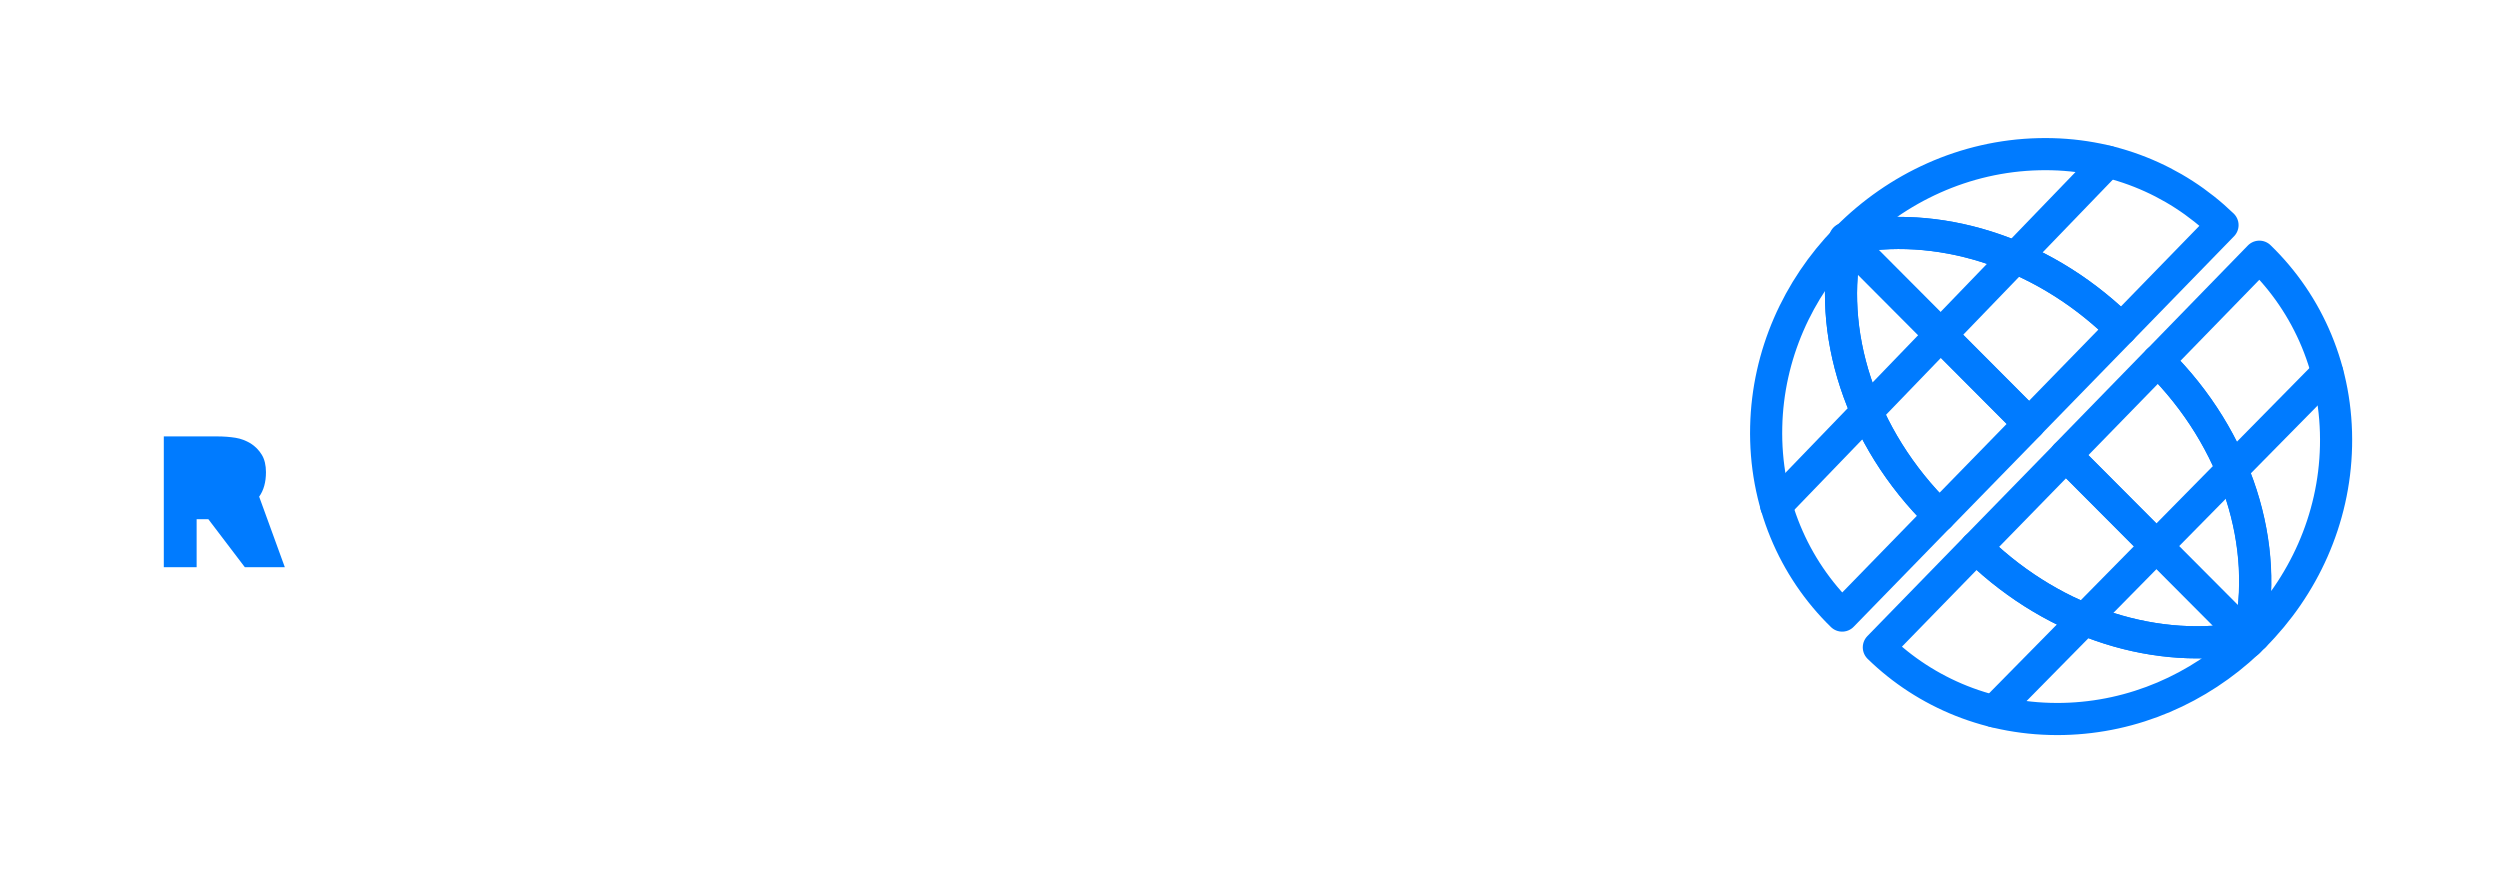
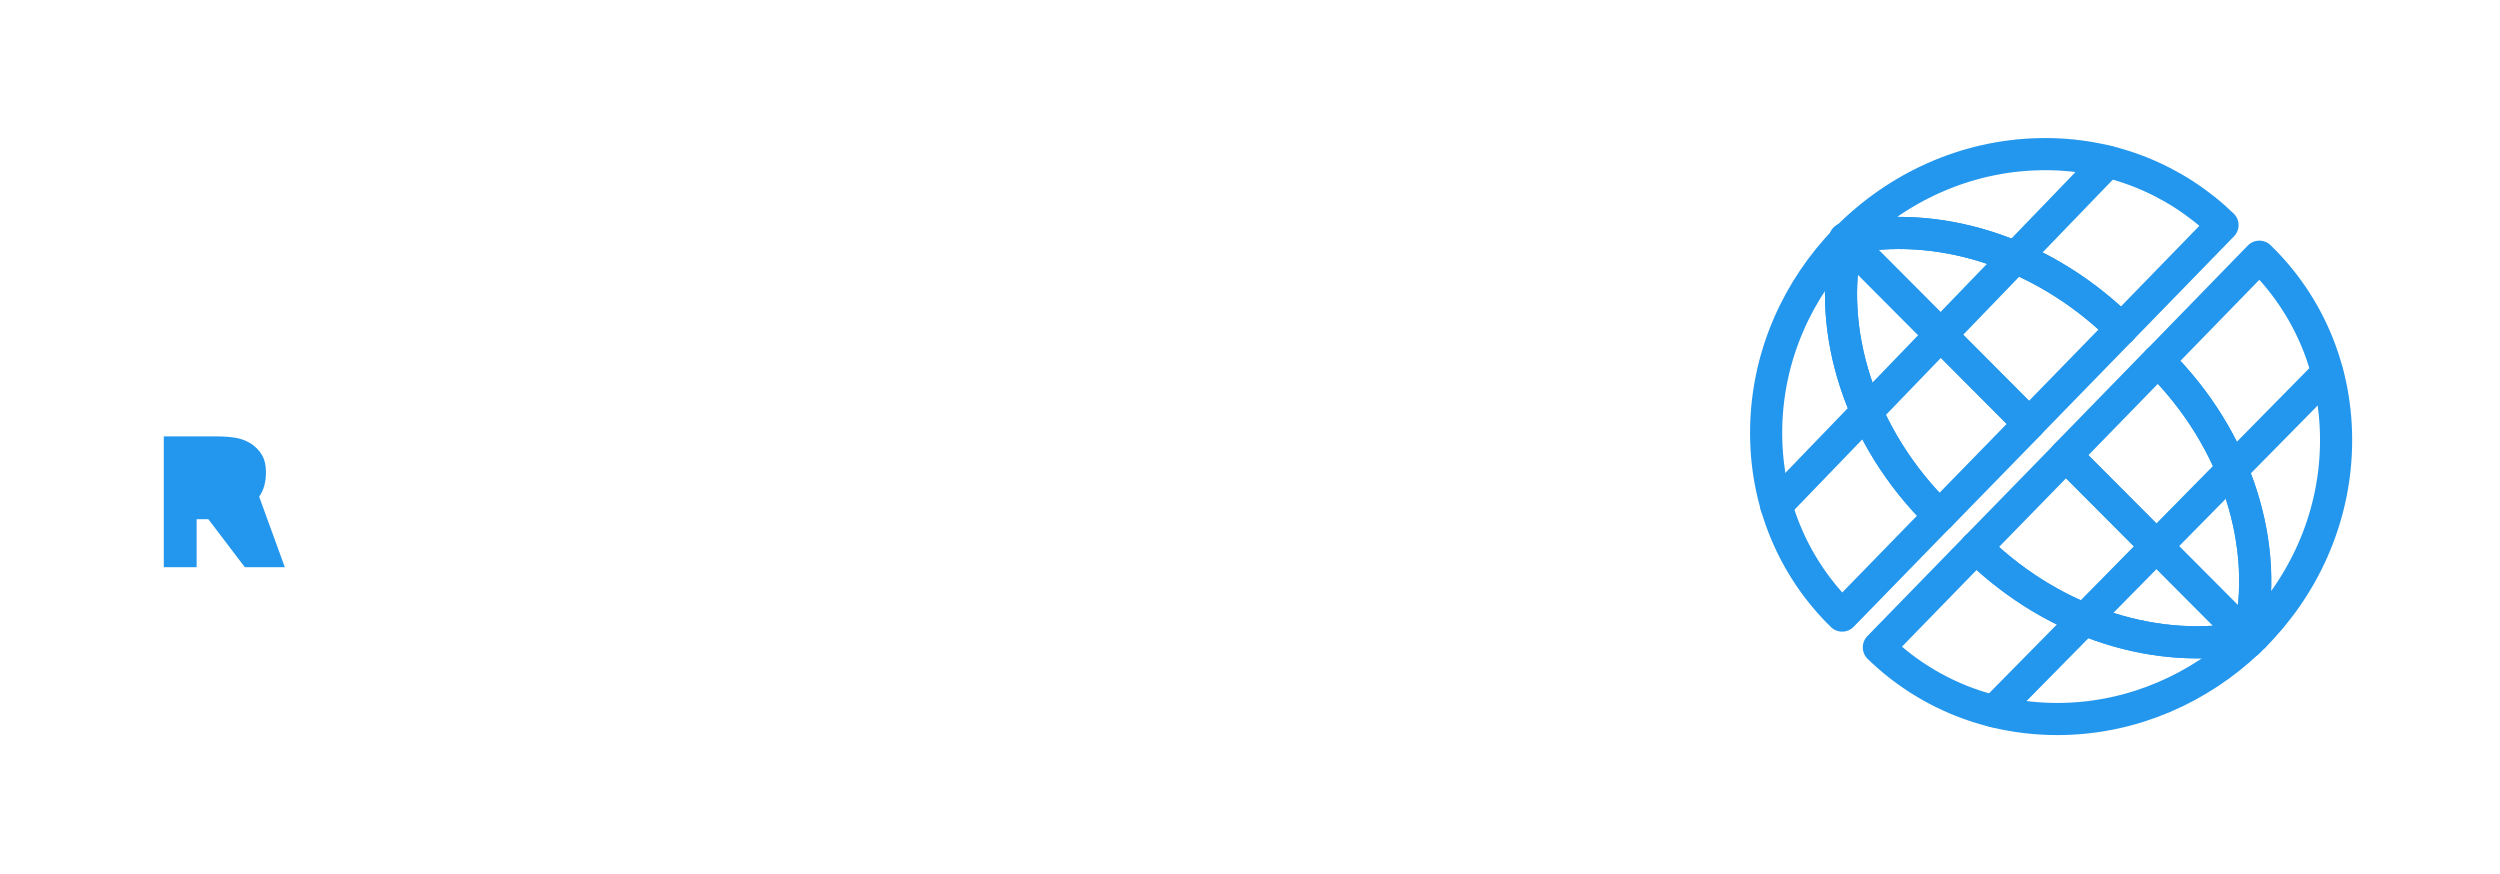
<svg xmlns="http://www.w3.org/2000/svg" version="1.1" id="Layer_1" x="0px" y="0px" width="1431.6px" height="500px" viewBox="0 0 1431.6 500" style="enable-background:new 0 0 1431.6 500;" xml:space="preserve">
  <style type="text/css">
-     .st0{fill:none;stroke:#007BFF;stroke-width:18.399;stroke-linecap:round;stroke-linejoin:round;stroke-miterlimit:10;}
-     .st1{fill:none;stroke:#007BFF;stroke-width:18.399;stroke-linecap:round;stroke-linejoin:round;stroke-miterlimit:10;}
-     .st2{fill:#007BFF;}
+     .st0{fill:none;stroke:#2396ED;stroke-width:18.399;stroke-linecap:round;stroke-linejoin:round;stroke-miterlimit:10;}
+     .st1{fill:none;stroke:#2396ED;stroke-width:18.399;stroke-linecap:round;stroke-linejoin:round;stroke-miterlimit:10;}
+     .st2{fill:#2396ED;}
</style>
  <g id="Layer_3">
    <g>
      <g>
        <path class="st0" d="M1057.6,136.5c-0.4,0-0.8,0.1-1.1,0.2l0.5,0.5l0,0C1057.1,137,1057.4,136.7,1057.6,136.5L1057.6,136.5z" />
        <path class="st0" d="M1212.6,186.3c0.7,0.7,1.4,1.4,2.1,2.2l58-59.6c-26.9-26-63.9-41.6-105.2-40.6c-42.5,1-81.3,19.3-109.7,47.9                 c-0.1,0.1-0.1,0.1-0.1,0.2C1108.3,125.9,1167.5,143.1,1212.6,186.3z" />
        <path class="st0" d="M1057.5,137.8c-11.4,51.7,7.2,112.6,53.1,157.6l51.4-52.7L1057.5,137.8z" />
        <path class="st0" d="M1057.8,136.4c-0.1,0.5-0.2,0.9-0.3,1.4L1162,242.6l52.7-54.1c-0.7-0.7-1.4-1.5-2.1-2.2                 C1167.5,143.1,1108.3,125.9,1057.8,136.4z" />
        <path class="st0" d="M1057.8,136.4c-0.1,0-0.1,0-0.2,0.1c-0.2,0.2-0.5,0.5-0.7,0.7l0.6,0.6C1057.5,137.3,1057.7,136.9,1057.8,136.4z" />
        <path class="st0" d="M1057.8,136.2c-0.1,0.1-0.2,0.2-0.3,0.3c0.1,0,0.1,0,0.2-0.1C1057.8,136.4,1057.8,136.3,1057.8,136.2z" />
        <path class="st0" d="M1057.5,137.8l-0.6-0.6c-27.3,28.1-44.6,65.9-45.5,107.2c-1,42.8,15.8,81.1,43.5,108.1l55.7-57.2                 C1064.7,250.3,1046.1,189.5,1057.5,137.8z" />
        <line class="st0" x1="1207" y1="92.6" x2="1017.1" y2="289.5" />
      </g>
      <g>
        <path class="st1" d="M1131.6,313.5c0.5,0.5,0.9,1,1.4,1.4c44.8,43,103.6,60.2,153.9,50.1L1183,260.8L1131.6,313.5z" />
        <path class="st1" d="M1286.9,365c0.3,0,0.6-0.1,0.9-0.2c12-51.8-6.3-112.9-52.1-158.2l-52.7,54.1L1286.9,365z" />
        <path class="st1" d="M1287.7,365.8c0.1-0.3,0.2-0.6,0.2-0.9c-0.3,0.1-0.6,0.1-0.9,0.2L1287.7,365.8z" />
        <path class="st1" d="M1287.7,365.8l0.7,0.7c0.8-0.8,1.6-1.5,2.4-2.3c-1,0.2-2,0.4-2.9,0.6C1287.8,365.1,1287.7,365.5,1287.7,365.8z" />
        <path class="st1" d="M1287.2,367.7c0.4-0.4,0.8-0.8,1.2-1.2l-0.7-0.7C1287.5,366.4,1287.3,367,1287.2,367.7z" />
        <path class="st1" d="M1293.8,147l-58,59.6c45.8,45.3,64.1,106.5,52.1,158.2c1-0.2,2-0.4,2.9-0.6c28.1-28.2,46-66.7,46.9-108.7                 C1338.7,212.5,1321.8,174.1,1293.8,147z" />
        <path class="st1" d="M1286.9,365c-50.3,10.1-109.1-7.1-153.9-50.1c-0.5-0.5-0.9-1-1.4-1.4l-55.7,57.2                 c26.9,26.2,64.1,41.9,105.6,41c40.5-0.9,77.7-17.6,105.7-44c0.2-0.6,0.3-1.3,0.5-1.9L1286.9,365z" />
        <line class="st1" x1="1332.7" y1="213.5" x2="1141.8" y2="407.3" />
      </g>
      <g>
        <path class="st2" d="M163.1,324.8h-22.9l-20.9-27.5h-6.7v27.5H93.8v-74.9H124c4.2,0,7.8,0.3,10.9,0.8c3.1,0.5,5.9,1.6,8.6,3.2                 c2.7,1.7,4.8,3.9,6.4,6.5c1.6,2.6,2.4,6,2.4,10c0,5.7-1.3,10.4-3.9,14c-2.6,3.6..." />
      </g>
    </g>
  </g>
</svg>
